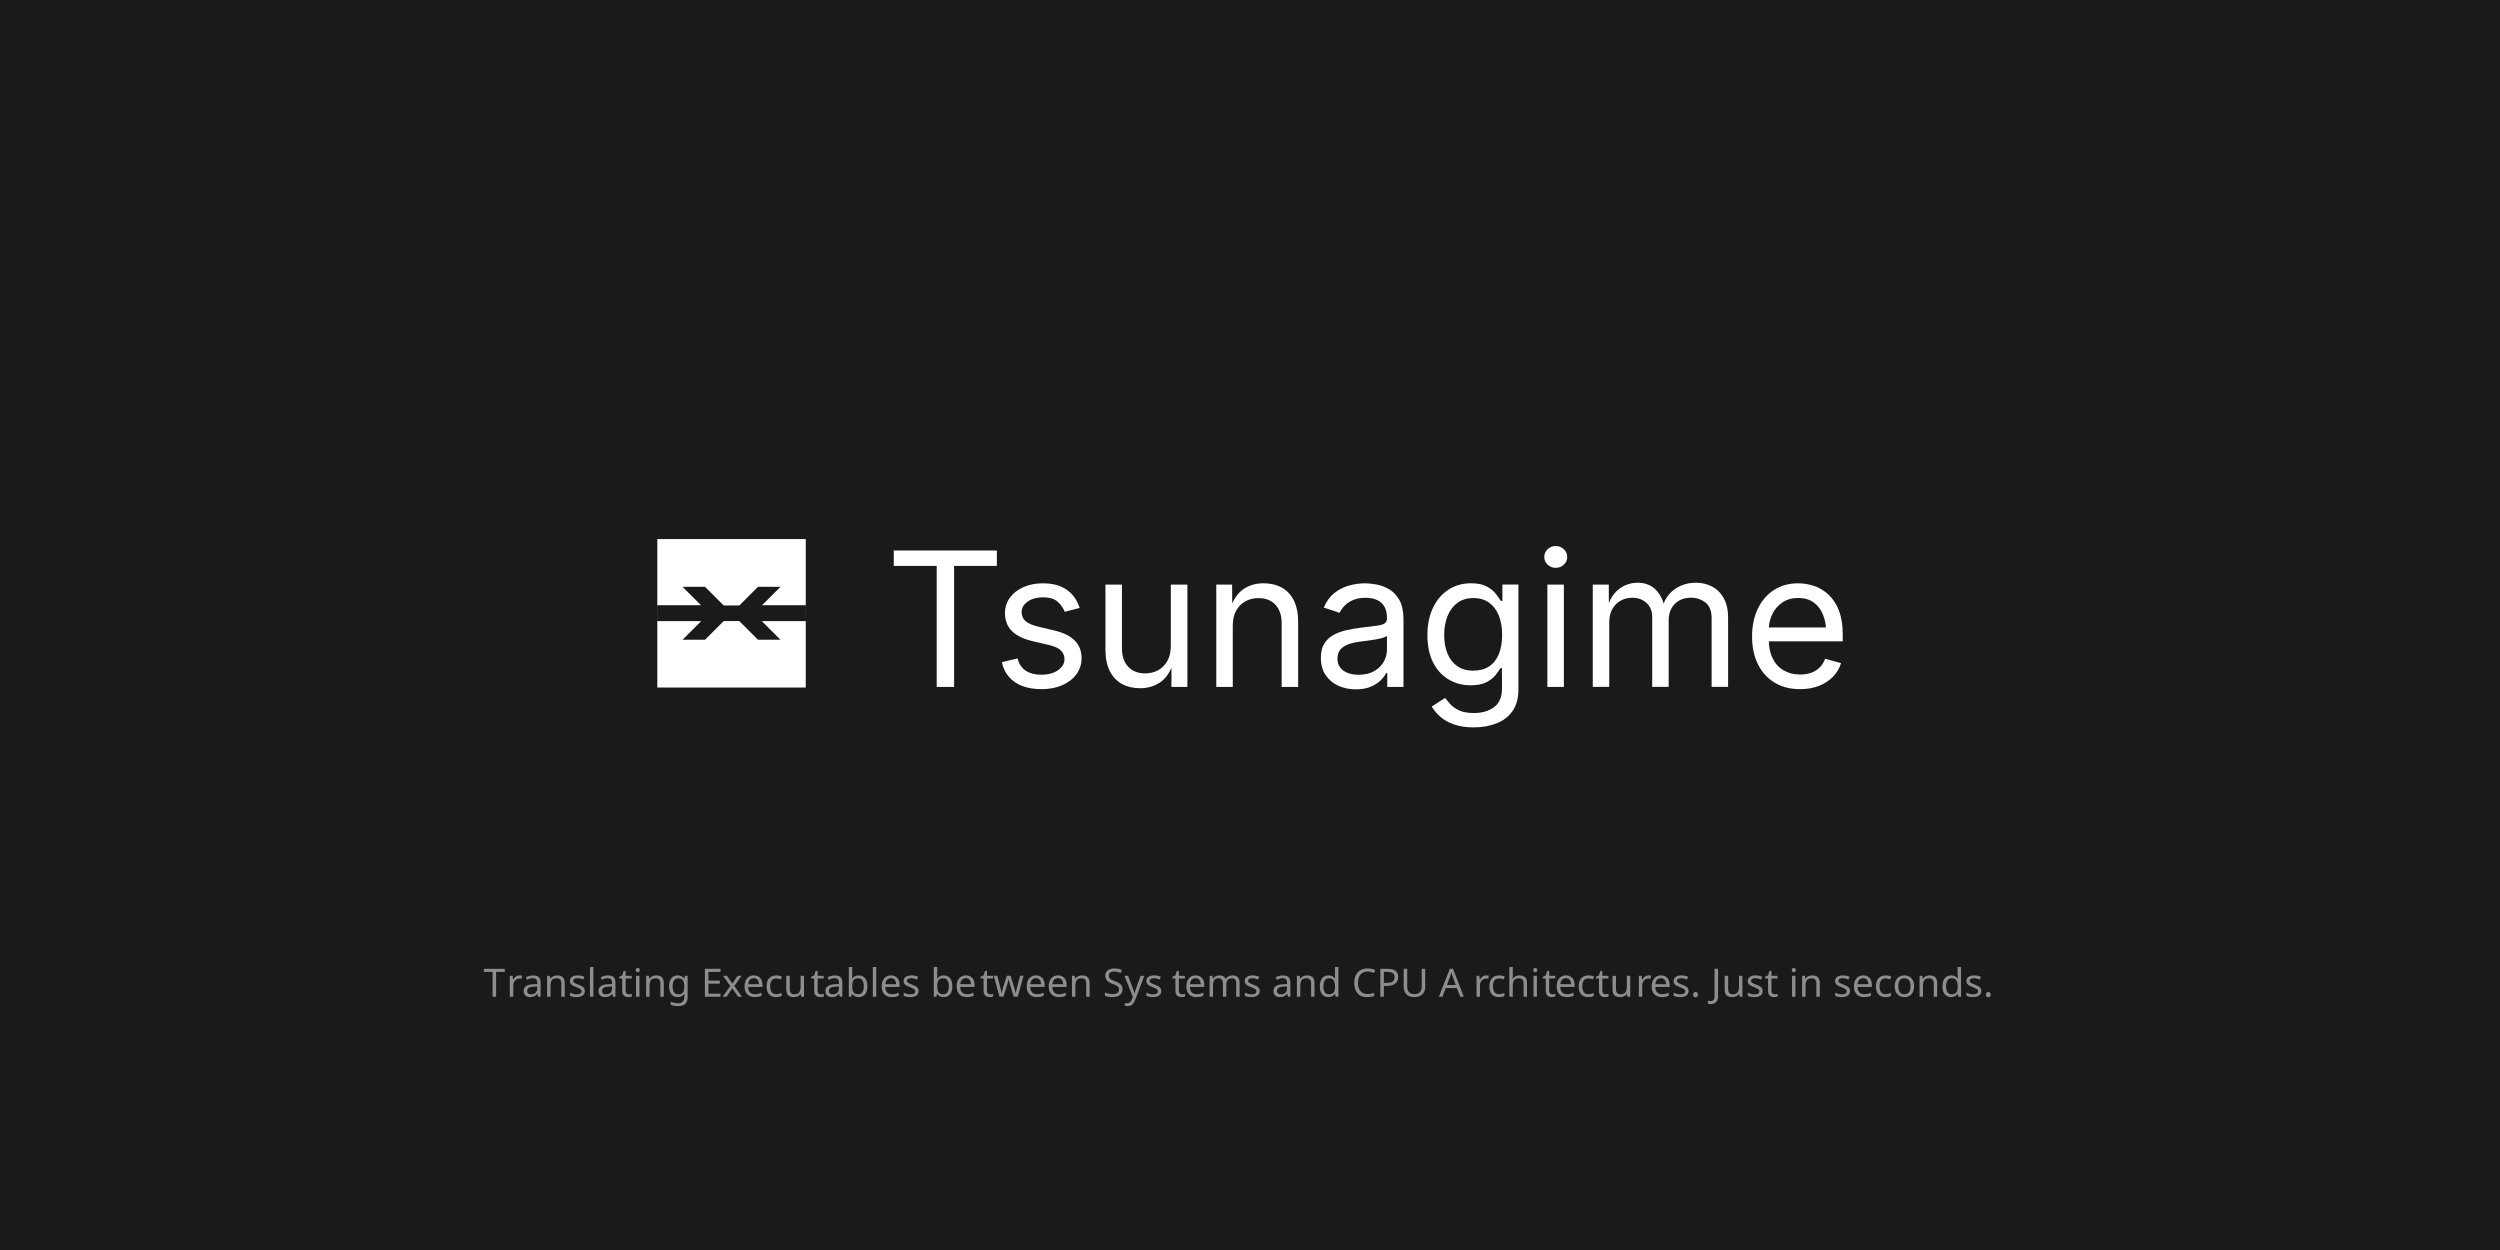
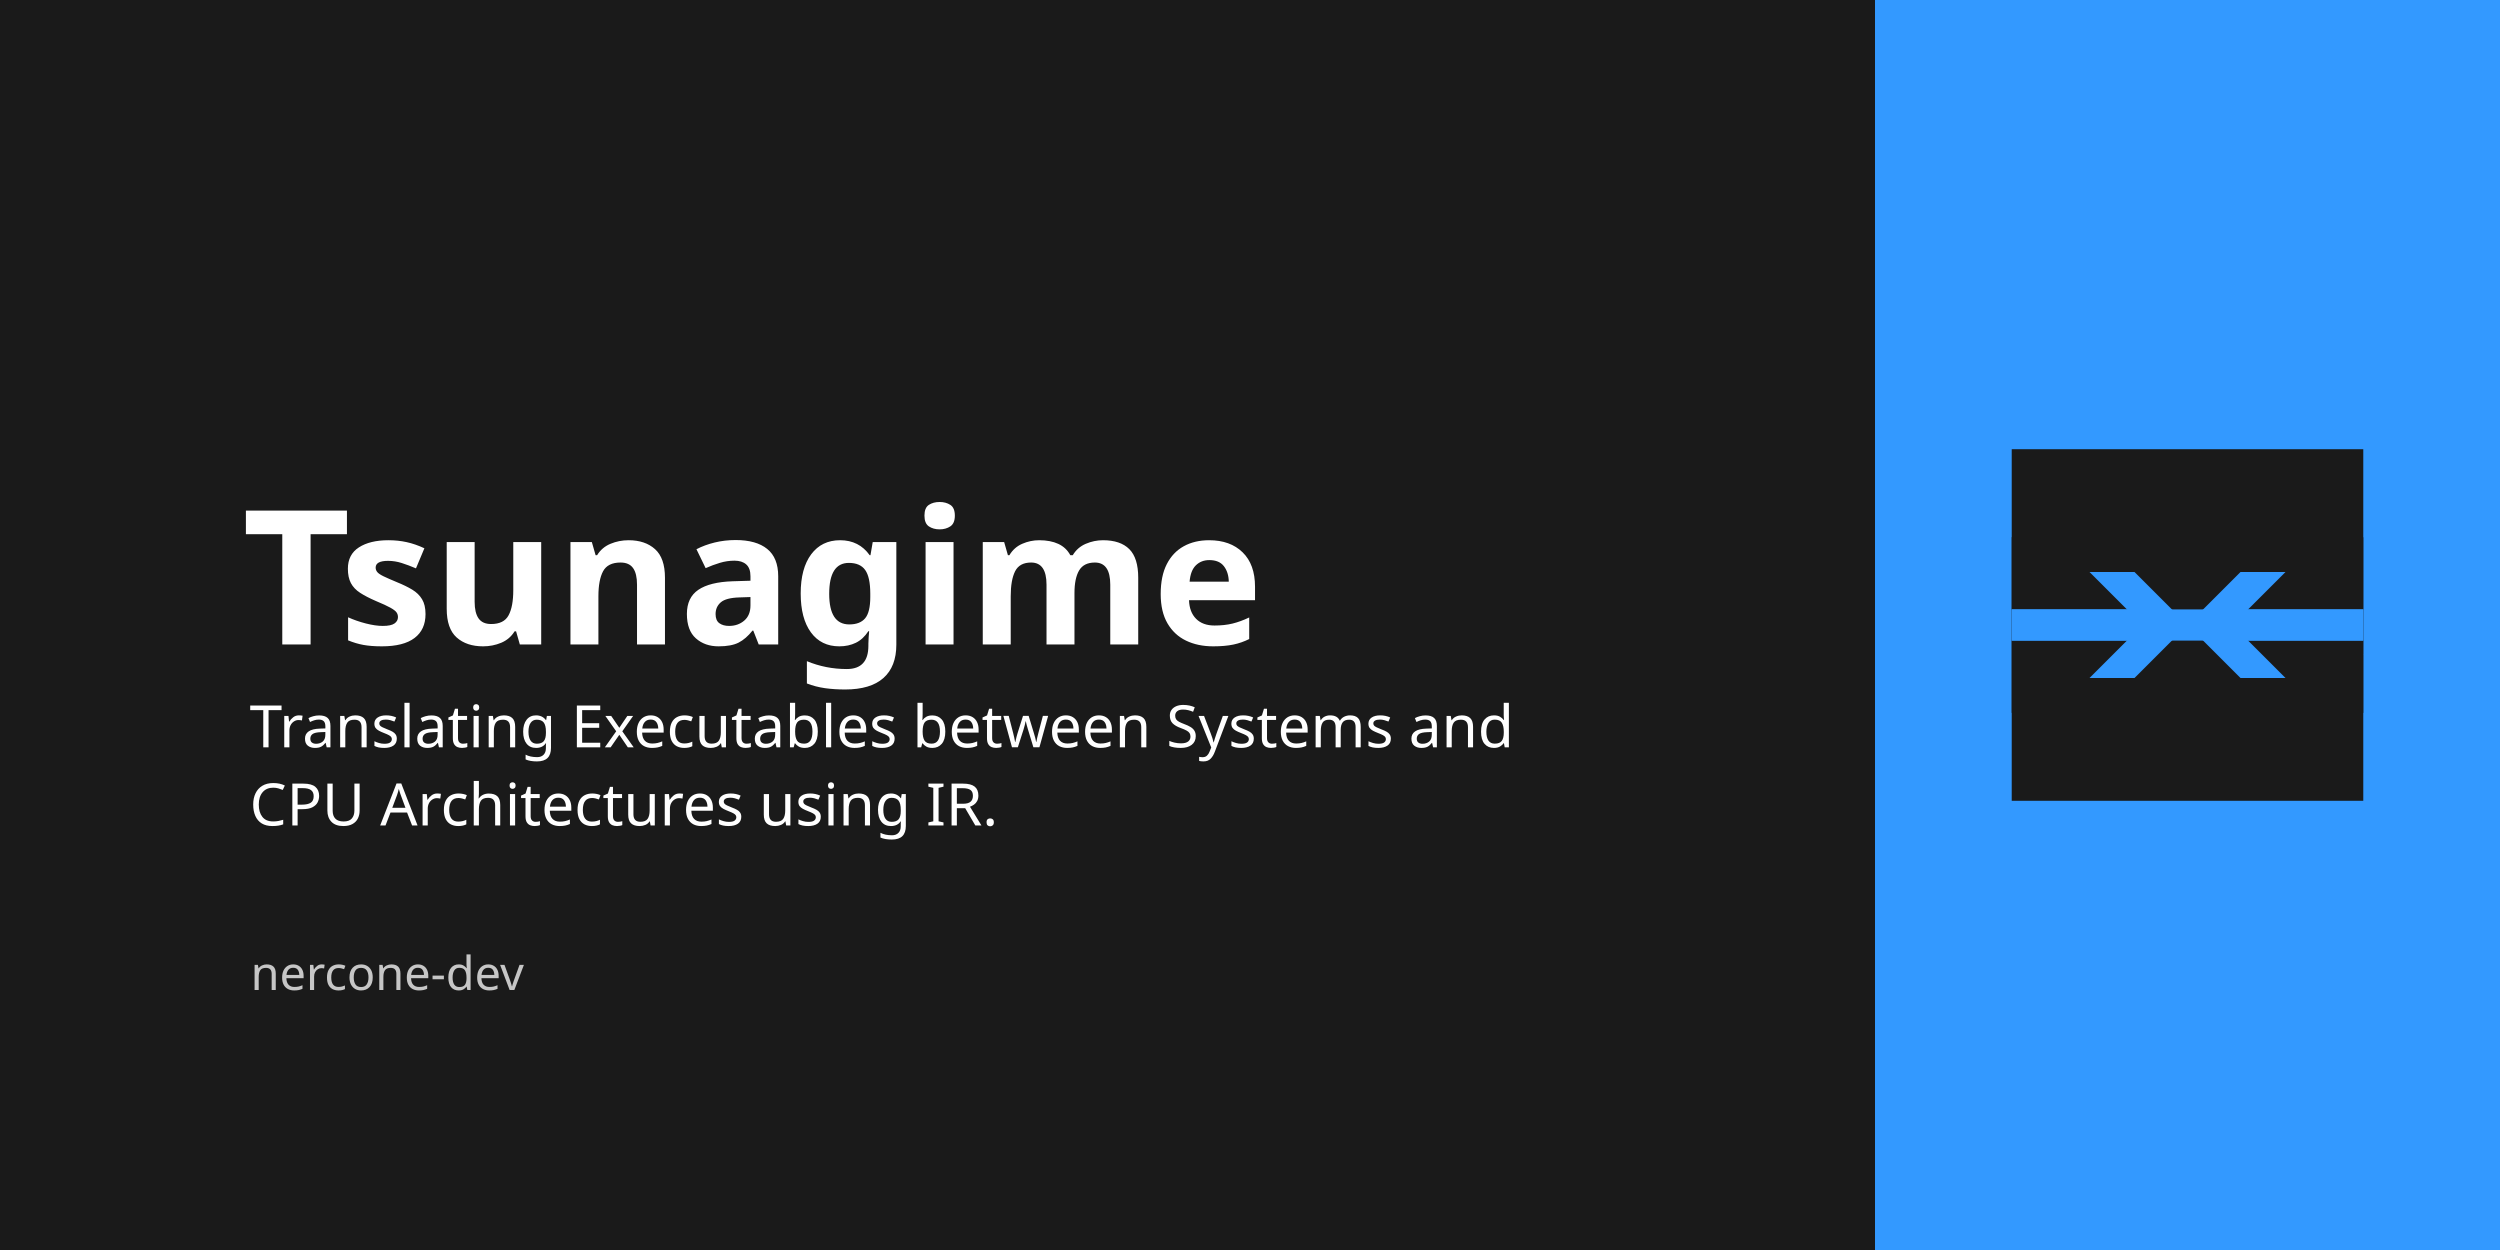
<svg xmlns="http://www.w3.org/2000/svg" id="_レイヤー_1" data-name="レイヤー 1" viewBox="0 0 1280 640">
  <defs>
    <style>
      .cls-1, .cls-2 {
        fill: none;
      }

-       .cls-2, .cls-3 {
-         stroke: #1a1a1a;
-         stroke-miterlimit: 10;
-         stroke-width: 8px;
+       .cls-3 {
+         font-family: NerconeSansCJKVariable-Bold, 'Nercone Sans CJK Variable';
+         font-size: 96px;
+         font-variation-settings: 'opsz' 14, 'wght' 700;
+         font-weight: 700;
      }

-       .cls-4, .cls-5 {
+       .cls-3, .cls-4, .cls-5 {
        fill: #fff;
      }

+       .cls-4 {
+         font-family: NerconeSansCJK-Variable, 'Nercone Sans CJK Variable';
+         font-size: 30px;
+         font-variation-settings: 'opsz' 14, 'wght' 400;
+       }
+ 
      .cls-6 {
-         letter-spacing: -.06em;
+         fill: #39f;
+       }
+ 
+       .cls-5 {
+         font-family: NerconeMonoCJKNF-Variable, 'Nercone Mono CJK NF Variable';
+         font-size: 24px;
+         font-variation-settings: 'wght' 400;
+         opacity: .75;
+       }
+ 
+       .cls-2 {
+         stroke: #39f;
+         stroke-miterlimit: 10;
+         stroke-width: 16px;
      }

      .cls-7 {
-         letter-spacing: -.02em;
+         fill: #1a1a1a;
      }

      .cls-8 {
-         letter-spacing: -.02em;
-       }
- 
-       .cls-9 {
-         letter-spacing: -.02em;
-       }
- 
-       .cls-5 {
-         font-family: NerconeSansCJK-Variable, 'Nercone Sans CJK Variable';
-         font-size: 20px;
-         font-variation-settings: 'opsz' 14, 'wght' 400;
-         opacity: .5;
-       }
- 
-       .cls-10 {
-         letter-spacing: 0em;
-       }
- 
-       .cls-11, .cls-3 {
-         fill: #1a1a1a;
-       }
- 
-       .cls-12 {
        clip-path: url(#clippath);
-       }
- 
-       .cls-13 {
-         letter-spacing: .01em;
-       }
- 
-       .cls-14 {
-         letter-spacing: 0em;
      }
    </style>
    <clipPath id="clippath">
-       <rect class="cls-1" x="336.54" y="276" width="76" height="76" />
+       <rect class="cls-1" x="1030" y="230" width="180" height="180" />
    </clipPath>
  </defs>
-   <rect class="cls-11" width="1280" height="640" />
+   <rect class="cls-7" width="1280" height="640" />
  <g>
+     <rect class="cls-6" x="960" width="320" height="640" />
+     <polyline class="cls-7" points="1210 335.19 1030 275 1030 365 1120 365 1210 275 1210 365 1163.25 365" />
+   </g>
+   <text class="cls-3" transform="translate(123.98 329.97)">
+     <tspan x="0" y="0">Tsunagime</tspan>
+   </text>
+   <text class="cls-4" transform="translate(127.81 382.64)">
+     <tspan x="0" y="0">Translating Executables between Systems and</tspan>
+     <tspan x="0" y="40">CPU Architectures using IR.</tspan>
+   </text>
+   <text class="cls-5" transform="translate(128.3 506.88)">
+     <tspan x="0" y="0">nercone-dev</tspan>
+   </text>
+   <g class="cls-8">
    <g>
-       <path class="cls-4" d="M457.61,289.74v-7.88h52.78v7.88h-21.89v61.97h-8.91v-61.97h-21.98Z" />
-       <path class="cls-4" d="M533.12,352.84c-3.59,0-6.79-.52-9.59-1.57-2.8-1.05-5.1-2.6-6.91-4.66-1.81-2.06-3.03-4.59-3.66-7.59l8.02-1.92c.75,2.88,2.16,4.98,4.24,6.33,2.08,1.34,4.68,2.02,7.8,2.02,3.66,0,6.57-.78,8.74-2.34,2.17-1.56,3.26-3.42,3.26-5.58,0-1.81-.63-3.32-1.9-4.52-1.27-1.2-3.2-2.1-5.79-2.7l-8.72-2.06c-4.75-1.12-8.28-2.87-10.59-5.23-2.31-2.36-3.47-5.38-3.47-9.07,0-3,.84-5.65,2.53-7.95s3.99-4.09,6.91-5.39c2.92-1.3,6.24-1.95,9.96-1.95s6.65.54,9.16,1.62c2.52,1.08,4.56,2.56,6.14,4.45,1.58,1.89,2.76,4.07,3.54,6.54l-7.64,1.97c-.72-1.88-1.91-3.58-3.59-5.11-1.67-1.53-4.2-2.3-7.57-2.3-3.12,0-5.73.72-7.8,2.16-2.08,1.44-3.12,3.25-3.12,5.44,0,1.94.7,3.49,2.11,4.66s3.64,2.12,6.7,2.84l7.92,1.88c4.75,1.12,8.27,2.87,10.55,5.23,2.28,2.36,3.42,5.34,3.42,8.93,0,3.06-.87,5.79-2.6,8.18s-4.16,4.27-7.27,5.65c-3.11,1.38-6.71,2.06-10.8,2.06Z" />
-       <path class="cls-4" d="M583.75,352.37c-3.53,0-6.63-.73-9.3-2.18s-4.75-3.65-6.23-6.59c-1.48-2.94-2.23-6.61-2.23-11.02v-33.28h8.44v32.58c0,4.03,1.06,7.19,3.19,9.47,2.12,2.28,5.02,3.42,8.67,3.42,2.5,0,4.74-.55,6.73-1.64,1.98-1.09,3.55-2.7,4.71-4.8,1.16-2.11,1.73-4.65,1.73-7.62v-31.41h8.48v52.41h-8.16v-12.7h1.12c-1.62,4.91-3.93,8.36-6.91,10.36-2.98,2-6.4,3-10.24,3Z" />
-       <path class="cls-4" d="M631.18,320.3v31.41h-8.44v-52.41h8.11l.05,12.7h-1.17c1.59-4.84,3.87-8.28,6.82-10.31,2.95-2.03,6.41-3.05,10.38-3.05,3.53,0,6.62.73,9.28,2.18s4.73,3.64,6.21,6.56c1.48,2.92,2.23,6.6,2.23,11.04v33.28h-8.44v-32.58c0-4.03-1.05-7.19-3.16-9.47-2.11-2.28-4.99-3.42-8.65-3.42-2.5,0-4.75.55-6.75,1.64-2,1.09-3.58,2.69-4.73,4.78-1.16,2.09-1.73,4.64-1.73,7.64Z" />
-       <path class="cls-4" d="M694.14,352.93c-3.31,0-6.32-.63-9.02-1.88s-4.85-3.08-6.45-5.48c-1.59-2.41-2.39-5.33-2.39-8.77,0-3,.59-5.44,1.78-7.31s2.77-3.35,4.76-4.43,4.18-1.88,6.59-2.41c2.41-.53,4.83-.95,7.27-1.27,3.12-.41,5.67-.72,7.64-.94,1.97-.22,3.43-.59,4.38-1.12.95-.53,1.43-1.44,1.43-2.72v-.28c0-2.19-.41-4.04-1.22-5.55-.81-1.52-2.03-2.68-3.66-3.49-1.62-.81-3.66-1.22-6.09-1.22s-4.64.39-6.42,1.17c-1.78.78-3.23,1.76-4.34,2.93s-1.95,2.37-2.51,3.59l-8.11-2.67c1.34-3.19,3.16-5.68,5.44-7.48,2.28-1.8,4.8-3.07,7.55-3.82s5.47-1.12,8.16-1.12c1.75,0,3.74.21,5.98.63s4.39,1.26,6.47,2.51c2.08,1.25,3.8,3.1,5.16,5.55,1.36,2.45,2.04,5.73,2.04,9.82v34.55h-8.3v-7.12h-.56c-.59,1.22-1.55,2.48-2.86,3.77-1.31,1.3-3.02,2.38-5.11,3.26s-4.62,1.31-7.59,1.31ZM695.59,345.48c3.12,0,5.77-.61,7.92-1.83s3.8-2.8,4.92-4.76c1.12-1.95,1.69-3.99,1.69-6.12v-7.27c-.34.41-1.09.77-2.25,1.1s-2.48.62-3.96.87c-1.48.25-2.92.46-4.31.63-1.39.17-2.49.3-3.3.4-2.03.25-3.93.68-5.7,1.29s-3.18,1.5-4.24,2.67-1.59,2.76-1.59,4.76c0,1.81.47,3.33,1.41,4.55s2.22,2.14,3.84,2.77c1.62.63,3.48.94,5.58.94Z" />
-       <path class="cls-4" d="M754.61,372.43c-3.88,0-7.23-.49-10.05-1.48s-5.18-2.29-7.05-3.91c-1.88-1.62-3.36-3.39-4.45-5.3l6.84-4.41c.75,1,1.68,2.11,2.79,3.33s2.61,2.26,4.5,3.12c1.89.86,4.37,1.29,7.43,1.29,4.19,0,7.63-1,10.34-3,2.7-2,4.05-5.16,4.05-9.47v-10.5h-.8c-.59,1-1.43,2.19-2.51,3.56-1.08,1.38-2.62,2.59-4.64,3.63-2.02,1.05-4.71,1.57-8.09,1.57-4.19,0-7.95-.99-11.3-2.98-3.34-1.98-5.98-4.88-7.92-8.7-1.94-3.81-2.91-8.45-2.91-13.92s.95-10.1,2.86-14.09,4.54-7.07,7.9-9.26c3.36-2.19,7.21-3.28,11.55-3.28,3.38,0,6.07.56,8.09,1.66,2.02,1.11,3.57,2.38,4.66,3.82,1.09,1.44,1.94,2.62,2.53,3.56h.8v-8.39h8.2v53.77c0,4.5-1.02,8.18-3.05,11.04s-4.77,4.96-8.23,6.3c-3.45,1.34-7.3,2.02-11.55,2.02ZM754.37,343.37c3.19,0,5.88-.73,8.06-2.18s3.84-3.55,4.97-6.28c1.12-2.73,1.69-6.01,1.69-9.82s-.55-6.99-1.66-9.82c-1.11-2.83-2.76-5.05-4.95-6.66-2.19-1.61-4.89-2.41-8.11-2.41s-6.08.85-8.3,2.55c-2.22,1.7-3.88,3.98-4.99,6.82-1.11,2.84-1.66,6.02-1.66,9.52s.56,6.77,1.69,9.52c1.12,2.75,2.8,4.9,5.02,6.45s4.97,2.32,8.25,2.32Z" />
-       <path class="cls-4" d="M796.51,290.73c-1.59,0-2.97-.55-4.12-1.64-1.16-1.09-1.73-2.41-1.73-3.94s.58-2.88,1.73-3.96,2.53-1.62,4.12-1.62,3.02.54,4.17,1.62,1.73,2.4,1.73,3.96-.58,2.84-1.73,3.94c-1.16,1.09-2.55,1.64-4.17,1.64ZM792.25,351.71v-52.41h8.44v52.41h-8.44Z" />
-       <path class="cls-4" d="M815.5,351.71v-52.41h8.2l.05,11.72h-.66c.72-2.84,1.85-5.2,3.4-7.05,1.55-1.86,3.36-3.26,5.44-4.2s4.24-1.41,6.49-1.41c3.81,0,6.9,1.17,9.26,3.52s3.88,5.42,4.57,9.23h-1.12c.62-2.62,1.77-4.89,3.42-6.8,1.66-1.91,3.66-3.38,6.02-4.41s4.93-1.55,7.71-1.55c3.03,0,5.8.66,8.3,1.97s4.49,3.3,5.98,5.95c1.48,2.66,2.23,6.02,2.23,10.08v35.34h-8.44v-35.11c0-3.78-1.06-6.48-3.19-8.11-2.12-1.62-4.59-2.44-7.41-2.44-2.34,0-4.37.49-6.07,1.48s-3.02,2.34-3.94,4.05c-.92,1.72-1.38,3.69-1.38,5.91v34.22h-8.44v-35.95c0-2.91-.97-5.25-2.91-7.03s-4.39-2.67-7.36-2.67c-2.03,0-3.95.48-5.74,1.43-1.8.95-3.24,2.37-4.34,4.24s-1.64,4.2-1.64,6.98v33h-8.44Z" />
-       <path class="cls-4" d="M921.62,352.84c-5.06,0-9.43-1.12-13.1-3.38s-6.5-5.39-8.48-9.42-2.98-8.73-2.98-14.11.97-10.11,2.91-14.2c1.94-4.09,4.68-7.3,8.23-9.61,3.55-2.31,7.7-3.47,12.45-3.47,2.78,0,5.52.46,8.23,1.38,2.7.92,5.16,2.41,7.36,4.45,2.2,2.05,3.96,4.74,5.27,8.09,1.31,3.34,1.97,7.44,1.97,12.28v3.52h-40.69v-7.12h36.14l-3.94,2.62c0-3.44-.54-6.49-1.62-9.16s-2.68-4.77-4.8-6.28c-2.12-1.52-4.77-2.27-7.92-2.27s-5.86.77-8.11,2.32-3.97,3.56-5.16,6.05-1.78,5.15-1.78,7.99v4.73c0,3.88.67,7.16,2.02,9.87,1.34,2.7,3.23,4.75,5.65,6.14,2.42,1.39,5.23,2.09,8.41,2.09,2.06,0,3.94-.3,5.62-.89,1.69-.59,3.14-1.49,4.36-2.7,1.22-1.2,2.16-2.7,2.81-4.48l8.16,2.25c-.81,2.62-2.19,4.94-4.12,6.94-1.94,2-4.34,3.56-7.2,4.69s-6.09,1.69-9.68,1.69Z" />
-     </g>
-     <g class="cls-12">
+       <rect class="cls-7" x="1030" y="230" width="180" height="180" />
      <g>
-         <rect class="cls-4" x="336.54" y="276" width="76" height="76" />
-         <g>
-           <line class="cls-2" x1="336.54" y1="314" x2="365.39" y2="314" />
-           <polygon class="cls-11" points="349.46 327.56 363.03 314 349.46 300.44 360.97 300.44 374.54 314 360.97 327.56 349.46 327.56" />
-         </g>
-         <g>
-           <line class="cls-2" x1="412.54" y1="314" x2="383.68" y2="314" />
-           <polygon class="cls-11" points="399.61 300.44 386.04 314 399.61 327.56 388.1 327.56 374.54 314 388.1 300.44 399.61 300.44" />
-         </g>
-         <line class="cls-3" x1="336.54" y1="314" x2="412.54" y2="314" />
+         <line class="cls-2" x1="1030" y1="320" x2="1101.71" y2="320" />
+         <polygon class="cls-6" points="1069.84 347.12 1096.98 320 1069.84 292.88 1092.88 292.88 1120 320 1092.88 347.12 1069.84 347.12" />
      </g>
+       <g>
+         <line class="cls-2" x1="1210" y1="320" x2="1138.29" y2="320" />
+         <polygon class="cls-6" points="1170.16 292.88 1143.02 320 1170.16 347.12 1147.12 347.12 1120 320 1147.12 292.88 1170.16 292.88" />
+       </g>
+       <line class="cls-2" x1="1030" y1="320" x2="1210" y2="320" />
    </g>
  </g>
-   <text class="cls-5" transform="translate(247.55 510.32)">
-     <tspan class="cls-6" x="0" y="0">T</tspan>
-     <tspan x="11.78" y="0">ranslating E</tspan>
-     <tspan class="cls-8" x="122.1" y="0">x</tspan>
-     <tspan x="132.57" y="0">ecu</tspan>
-     <tspan class="cls-14" x="167.48" y="0">t</tspan>
-     <tspan x="174.12" y="0">ables be</tspan>
-     <tspan class="cls-13" x="254.19" y="0">t</tspan>
-     <tspan class="cls-7" x="261.03" y="0">w</tspan>
-     <tspan x="277.03" y="0">een Sys</tspan>
-     <tspan class="cls-10" x="352.42" y="0">t</tspan>
-     <tspan x="358.77" y="0">ems and CPU A</tspan>
-     <tspan class="cls-9" x="506.74" y="0">r</tspan>
-     <tspan x="513.94" y="0">chi</tspan>
-     <tspan class="cls-10" x="542.03" y="0">t</tspan>
-     <tspan x="548.38" y="0">ectu</tspan>
-     <tspan class="cls-9" x="589.83" y="0">r</tspan>
-     <tspan x="597.03" y="0">es. Just in seconds.</tspan>
-   </text>
</svg>
